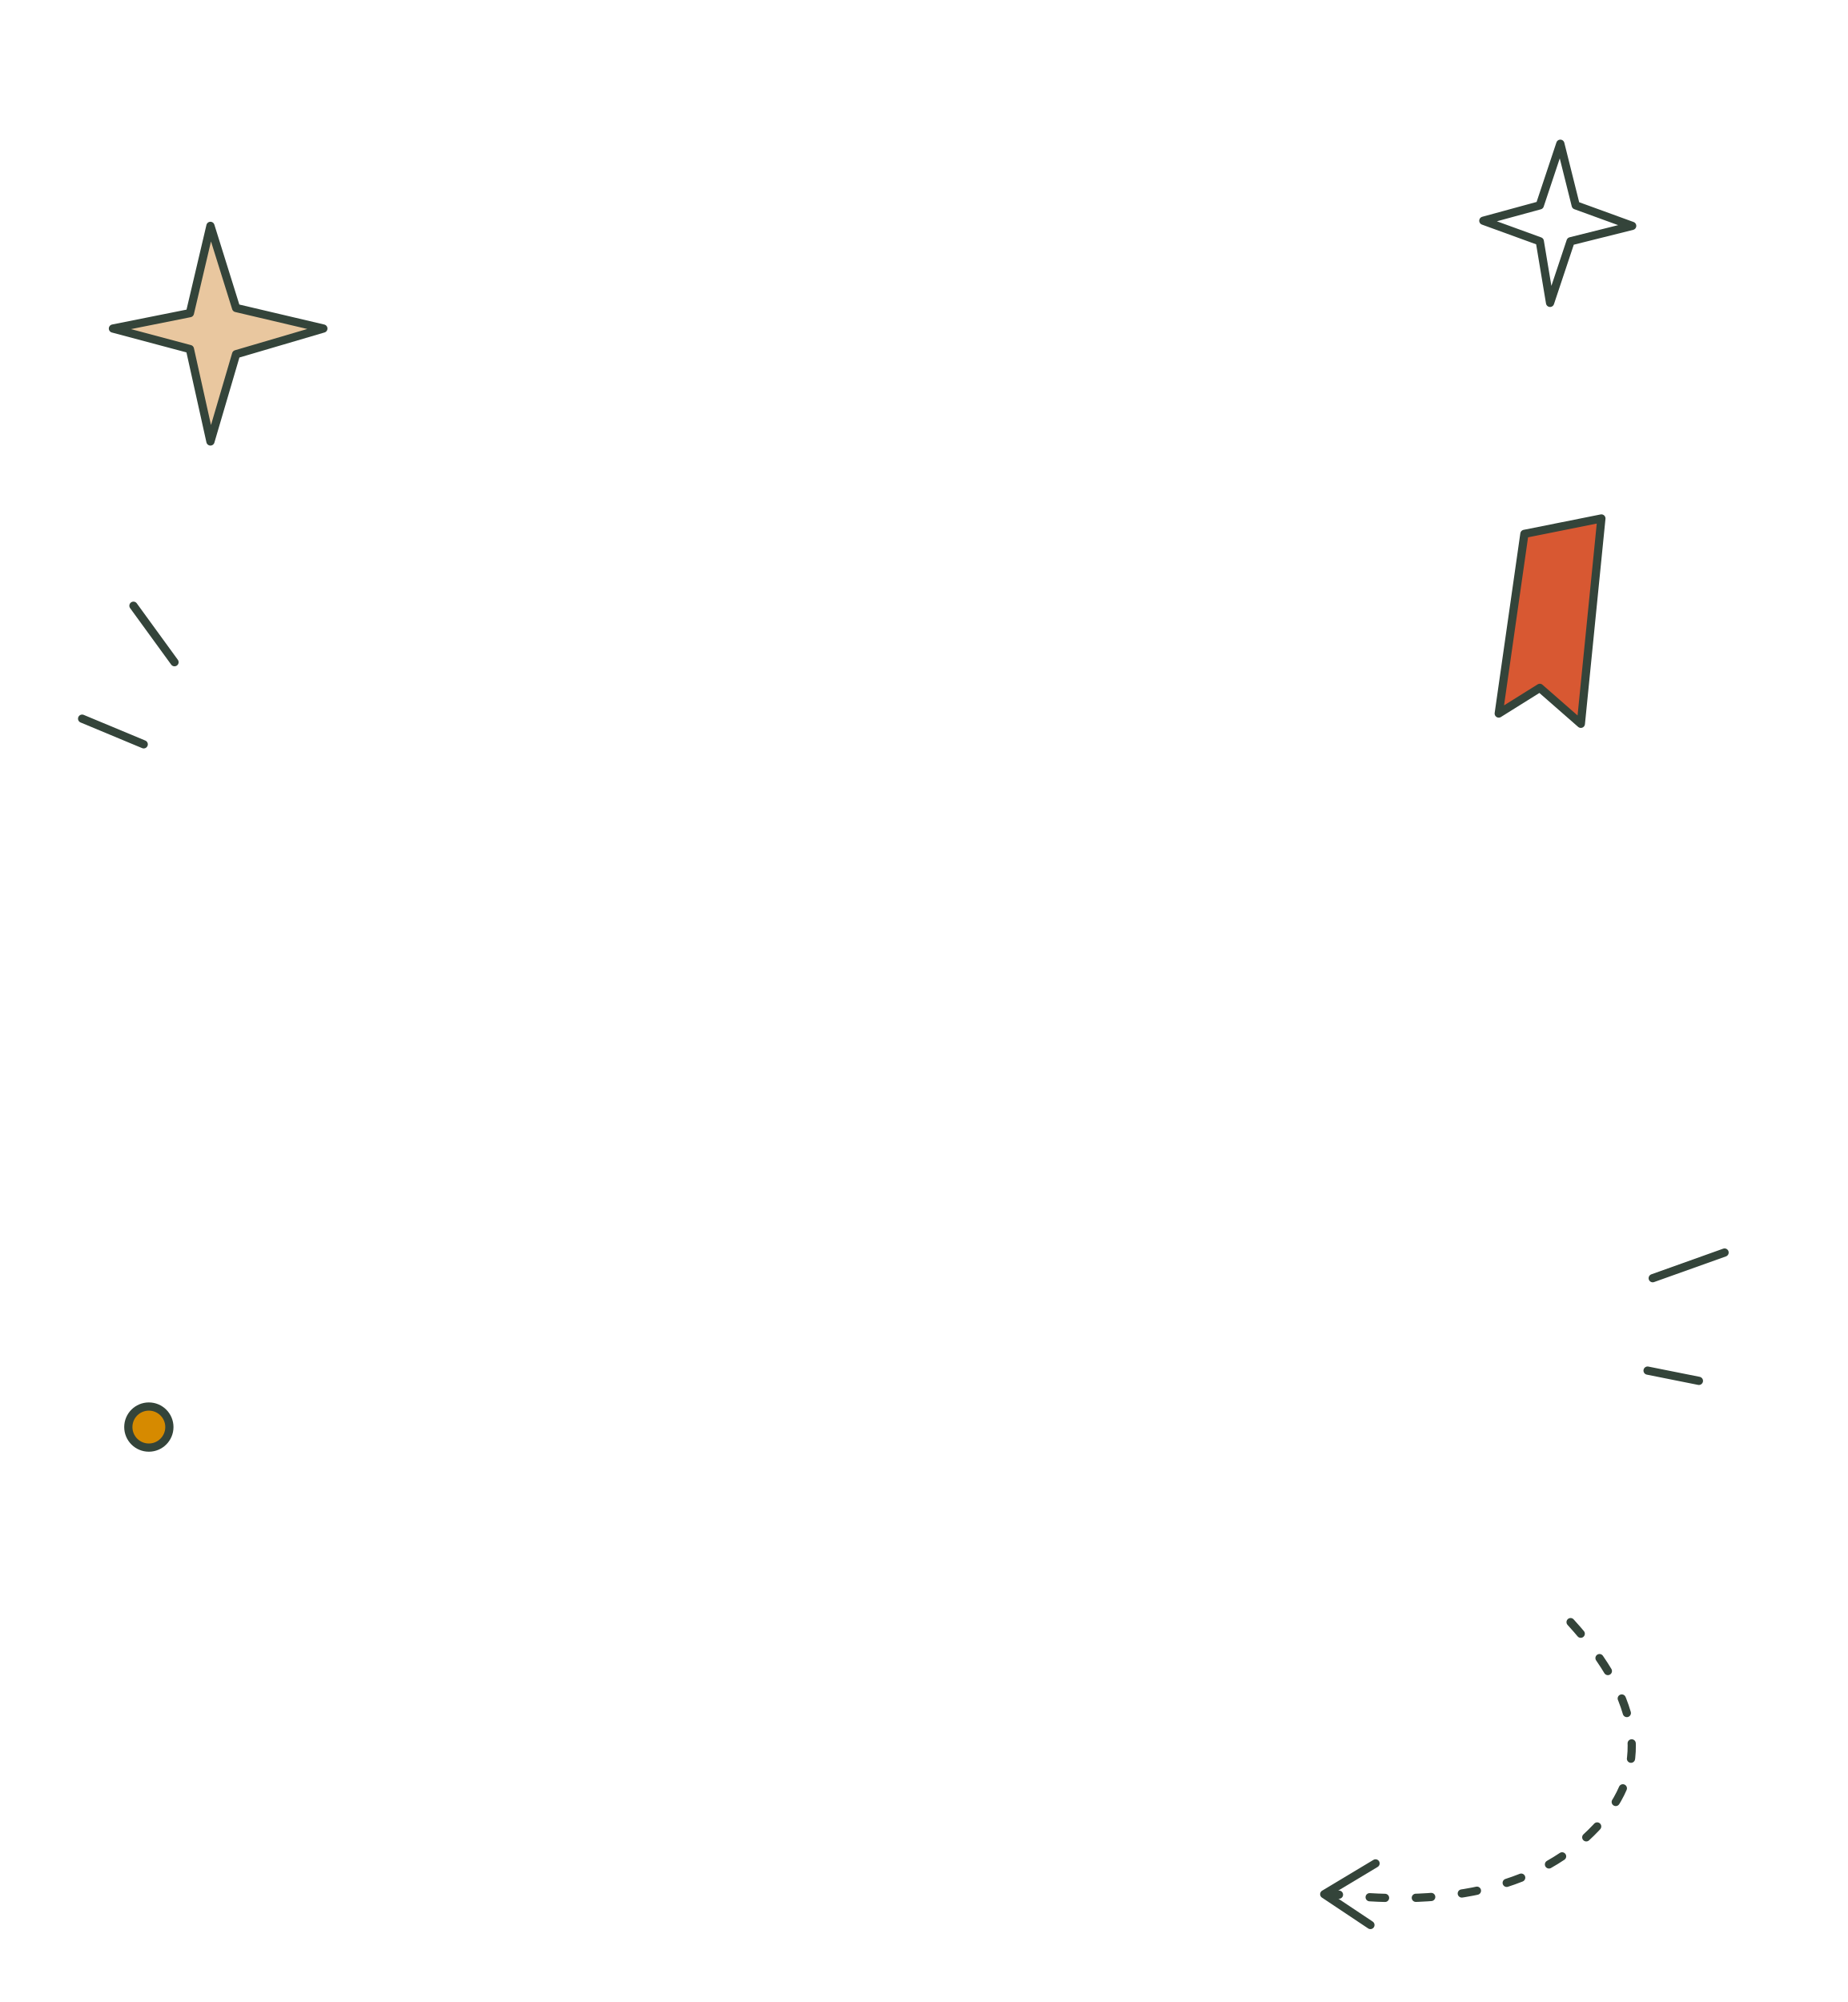
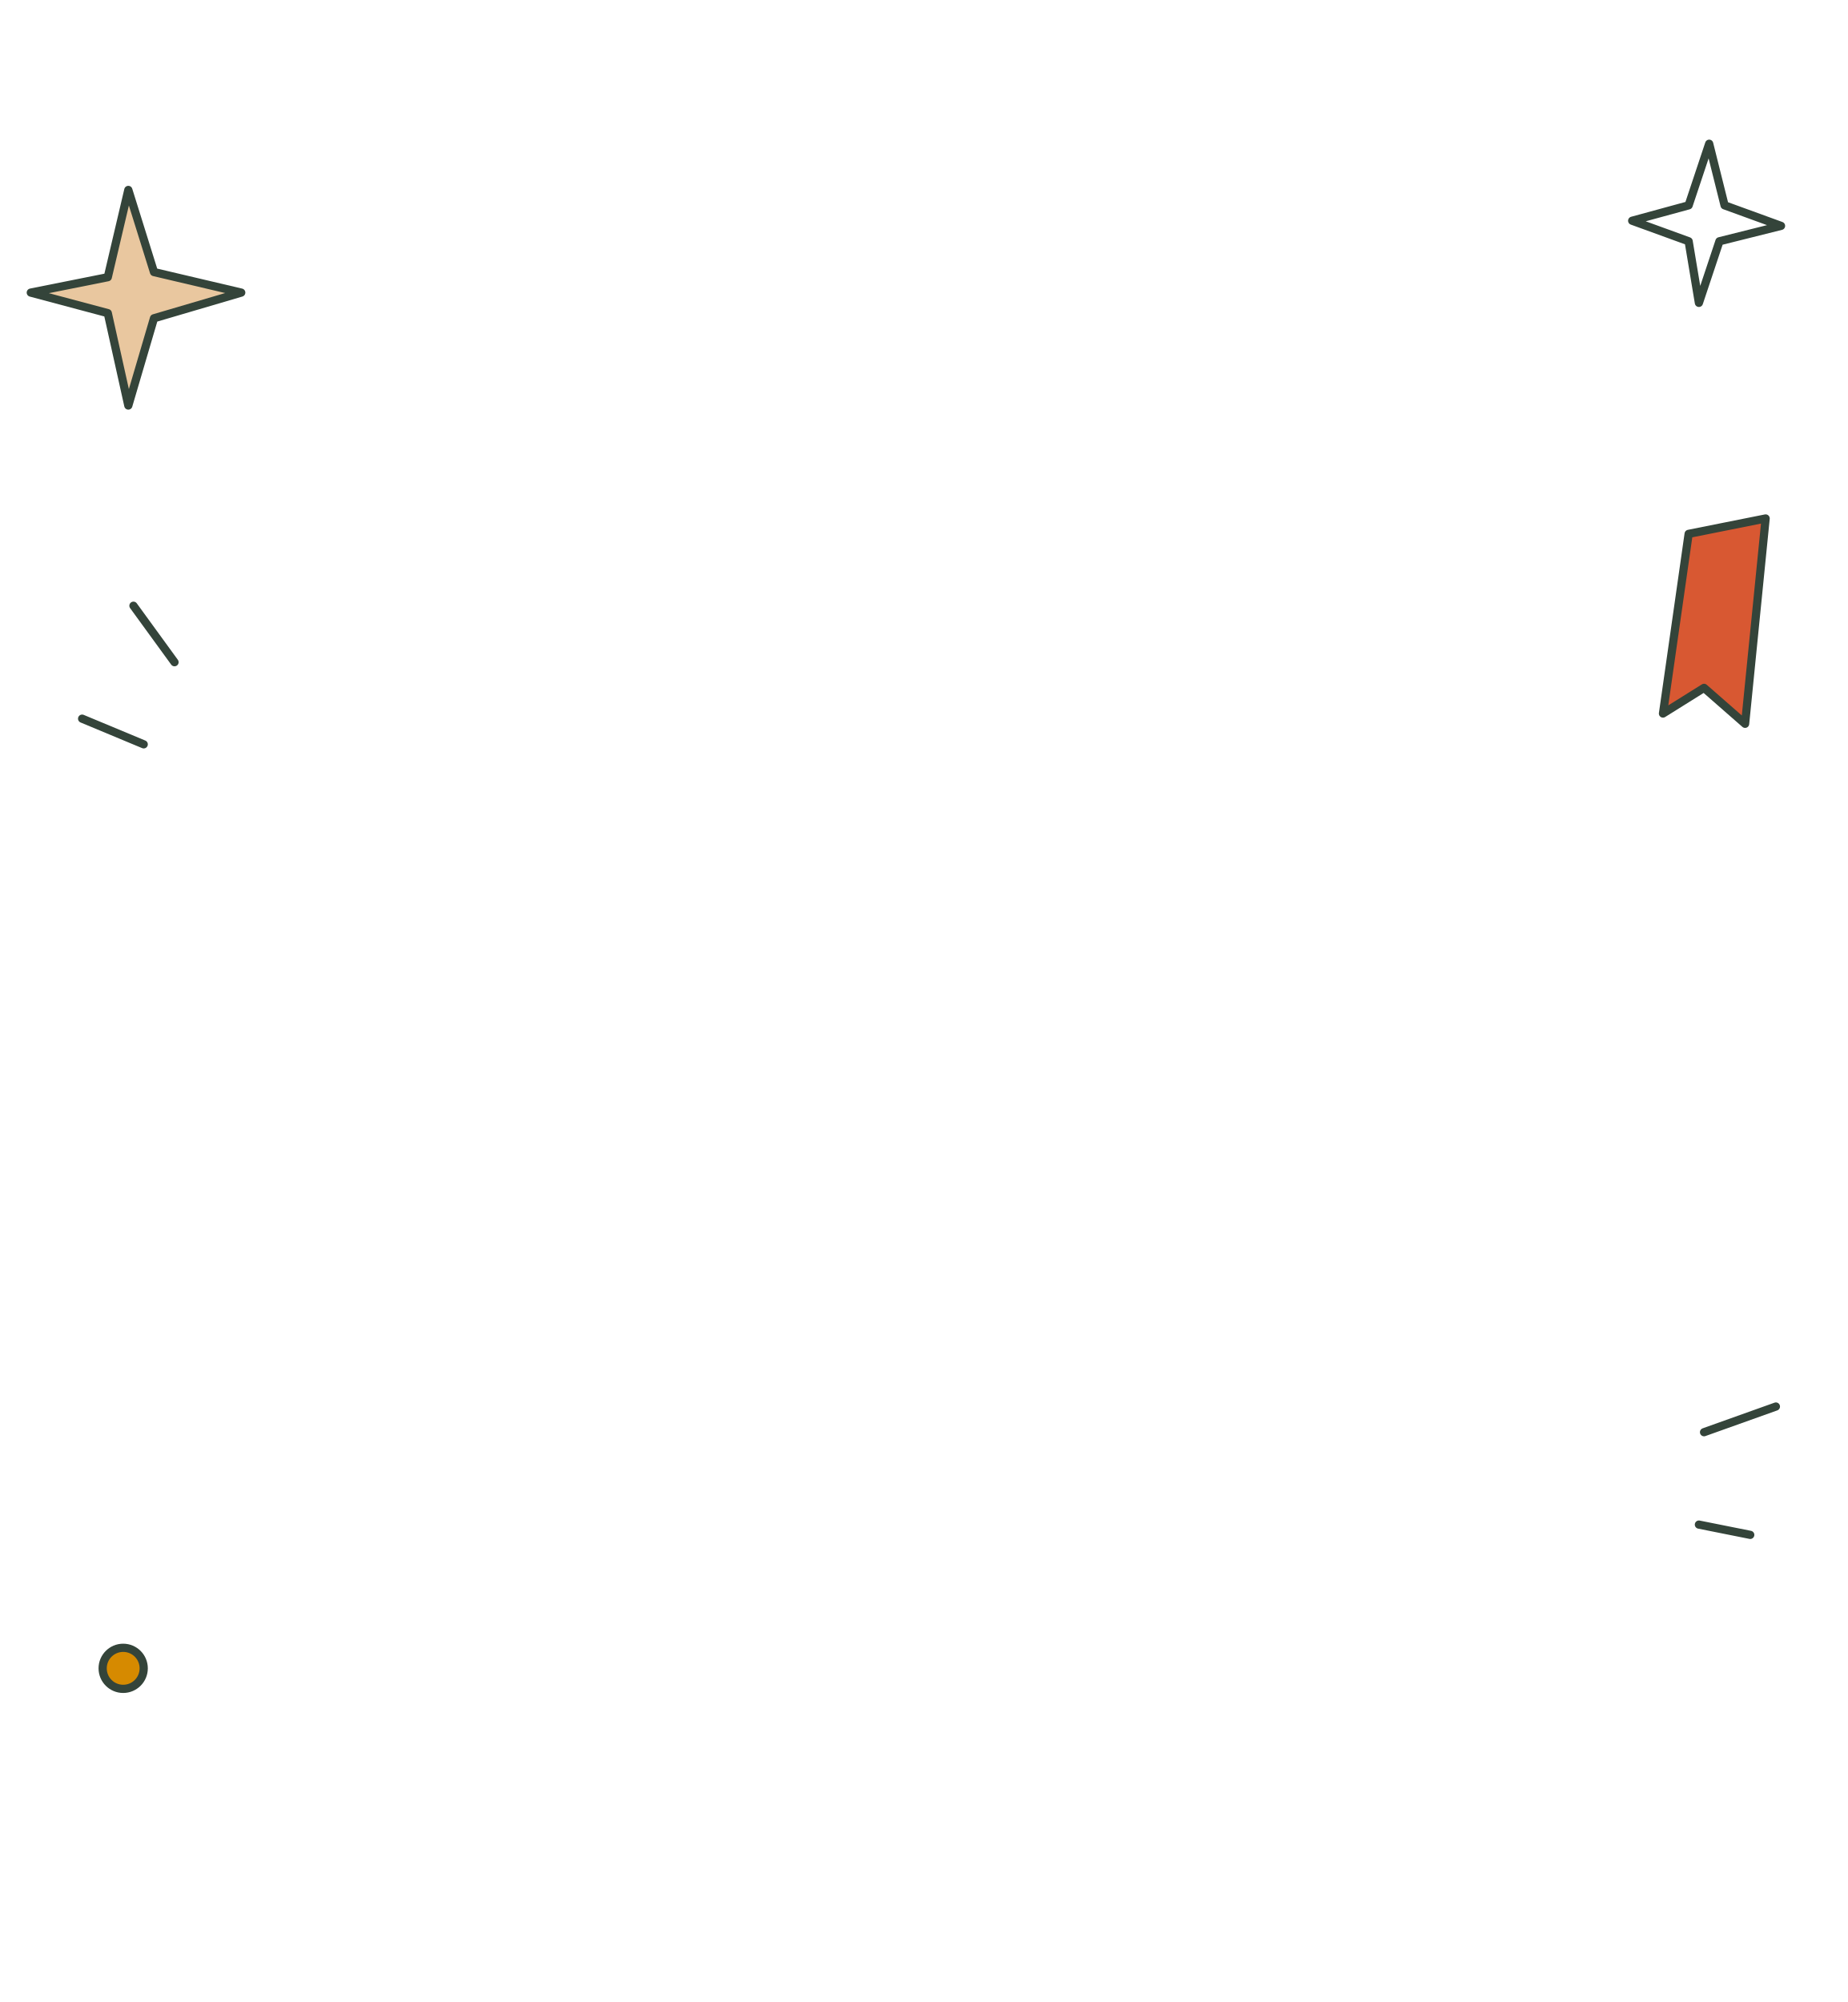
- <svg xmlns="http://www.w3.org/2000/svg" viewBox="0 0 360 390" fill="none" stroke="#34443a" stroke-width="1.6" stroke-linecap="round" stroke-linejoin="round">
-   <path d="m37 61 4-17 5 16 17 4-17 5-5 17-4-18-15-4Z" fill="#e9c79f" />
-   <path d="m300 40 4-12 3 12 11 4-12 3-4 12-2-12-11-4Z" />
-   <path d="m16 140 12 5m-2-27 8 11M322 249l14-5m-15 23 10 2" />
-   <path d="M306 316q21 23 5 40t-51 13" stroke-dasharray="3 6" />
-   <path d="m268 363-10 6 9 6" />
-   <circle cx="29" cy="278" r="4" fill="#d68a00" />
-   <path d="m297 104 15-3-4 40-8-7-8 5Z" fill="#d85832" />
+ <svg xmlns="http://www.w3.org/2000/svg" viewBox="0 0 360 390" preserveAspectRatio="none" fill="none" stroke="#34443a" stroke-width="1.6" stroke-linecap="round" stroke-linejoin="round">
+   <path d="m21 54 4-17 5 16 17 4-17 5-5 17-4-18-15-4Z" fill="#e9c79f" />
+   <path d="m329 40 4-12 3 12 11 4-12 3-4 12-2-12-11-4Z" />
+   <path d="m16 140 12 5m-2-27 8 11M332 279l14-5m-15 23 10 2" />
+   <circle cx="24" cy="325" r="4" fill="#d68a00" />
+   <path d="m329 104 15-3-4 40-8-7-8 5Z" fill="#d85832" />
</svg>
